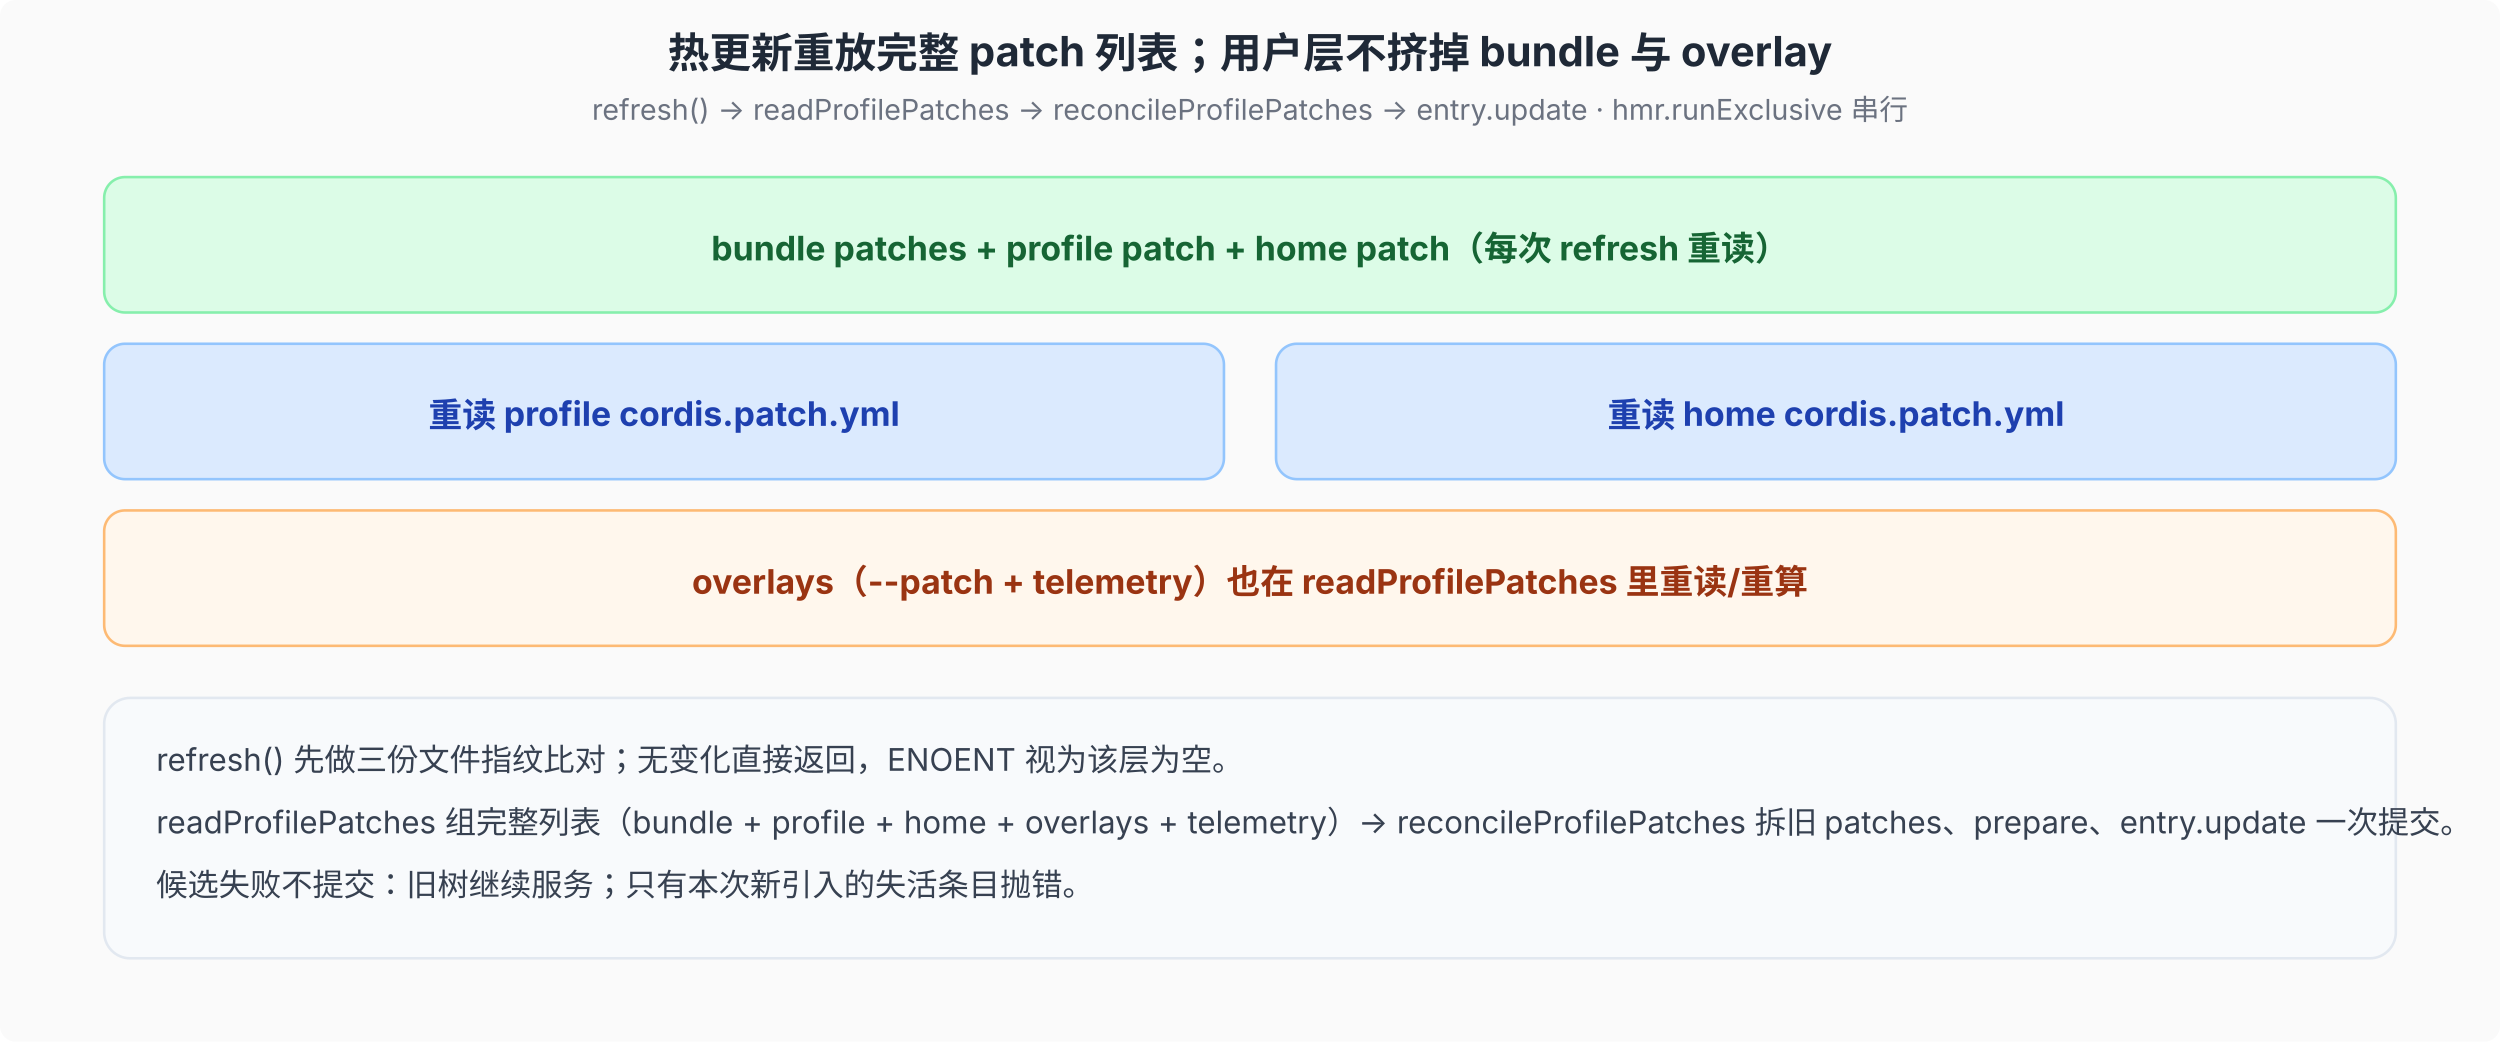
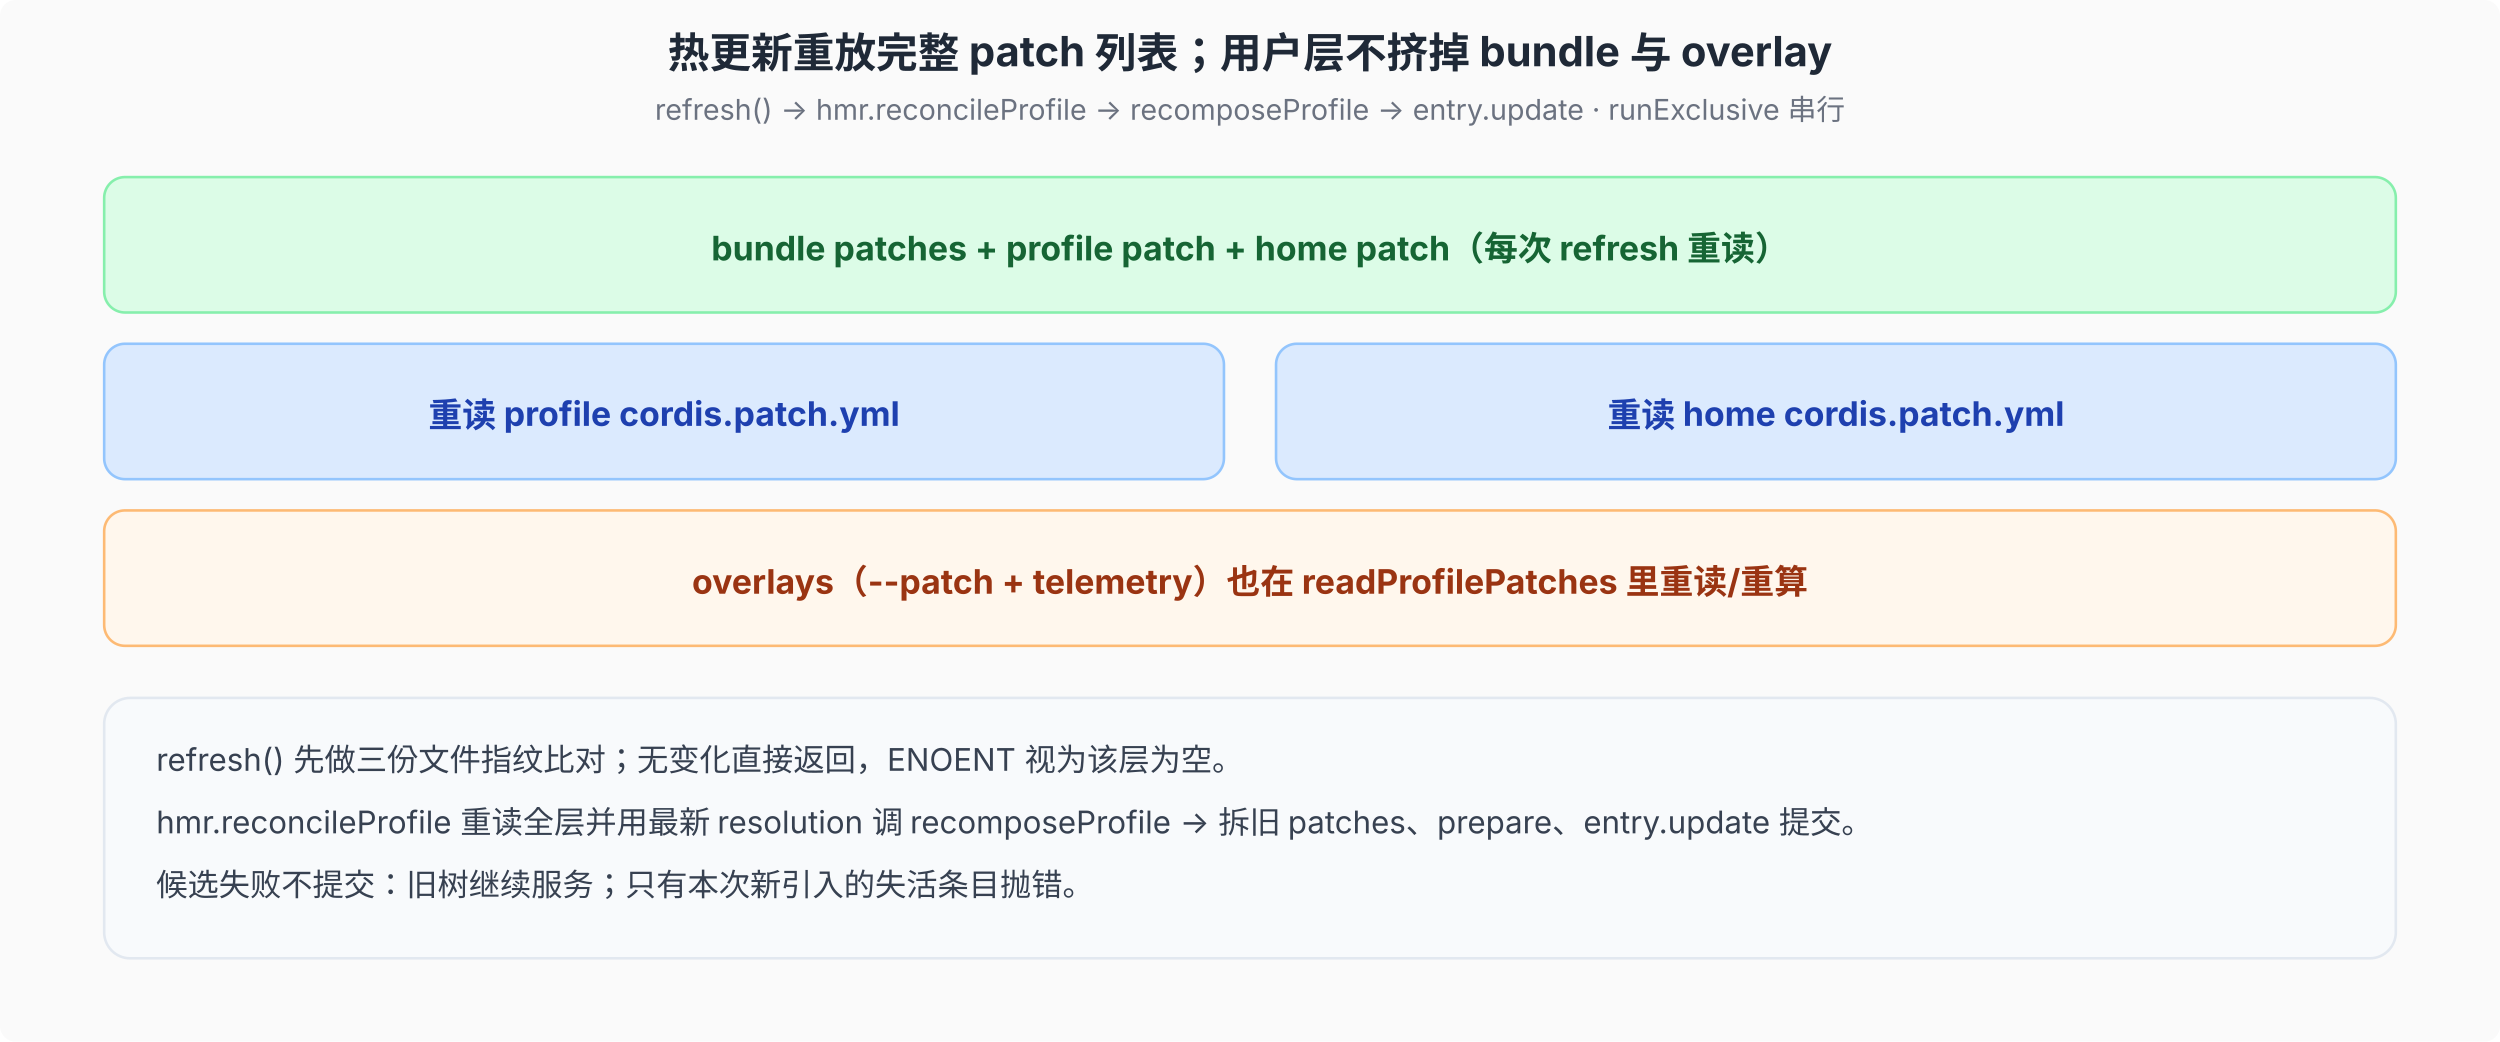
<svg xmlns="http://www.w3.org/2000/svg" viewBox="0 0 960 400" font-family="system-ui, -apple-system, 'PingFang SC', 'Noto Sans SC', sans-serif" font-size="12">
  <defs>
    <marker id="arr" markerWidth="8" markerHeight="6" refX="8" refY="3" orient="auto">
      <path d="M0,0 L8,3 L0,6 Z" fill="#4b5563" />
    </marker>
  </defs>
  <rect width="960" height="400" fill="#fafafa" rx="6" />
  <text x="480" y="26" text-anchor="middle" font-size="16" font-weight="700" fill="#1f2937">热更新重放完整 patch 列表；用户层不挤掉 bundle 与 overlay</text>
-   <text x="480" y="46" text-anchor="middle" font-size="11" fill="#6b7280">refresh() → readProfilePatches → reconcileProfilePatches → entry.update · hmr.runExclusive 串行</text>
+   <text x="480" y="46" text-anchor="middle" font-size="11" fill="#6b7280">refresh() → hmr.reconcileProfile → recomposeProfile → entry.update · runExclusive 串行</text>
  <rect x="40" y="68" width="880" height="52" rx="8" fill="#dcfce7" stroke="#86efac" />
  <text x="480" y="100" text-anchor="middle" font-size="13" font-weight="700" fill="#166534">bundle patches + profile patch + home patch（每次 refresh 重读）</text>
  <rect x="40" y="132" width="430" height="52" rx="8" fill="#dbeafe" stroke="#93c5fd" />
  <text x="255" y="164" text-anchor="middle" font-size="13" font-weight="700" fill="#1e40af">重读 profile cordis.patch.yml</text>
  <rect x="490" y="132" width="430" height="52" rx="8" fill="#dbeafe" stroke="#93c5fd" />
  <text x="705" y="164" text-anchor="middle" font-size="13" font-weight="700" fill="#1e40af">重读 home cordis.patch.yml</text>
  <rect x="40" y="196" width="880" height="52" rx="8" fill="#fff7ed" stroke="#fdba74" />
  <text x="480" y="228" text-anchor="middle" font-size="13" font-weight="700" fill="#9a3412">overlays（--patch + telemetry）也在 readProfilePatches 里重读/重算</text>
  <rect x="40" y="268" width="880" height="100" rx="10" fill="#f8fafc" stroke="#e2e8f0" />
  <text x="60" y="296" font-size="12" fill="#374151">refresh() 先做三份文件指纹比对；无变化直接返回，ENOENT 视为该层为空。</text>
-   <text x="60" y="320" font-size="12" fill="#374151">readProfilePatches 组完整列表（bundle + profile + home + overlays + telemetry）→ reconcileProfilePatches 拆旧 patches、prepare、entry.update 一次提交。</text>
+   <text x="60" y="320" font-size="12" fill="#374151">hmr.reconcileProfile 重读全层并用最新 resolution 调 recomposeProfile → 拆旧 patches、prepare、entry.update 提交。</text>
  <text x="60" y="344" font-size="12" fill="#374151">候选失败不提交：旧树继续服务；只有本次新引入的失活条目抛错。</text>
</svg>
